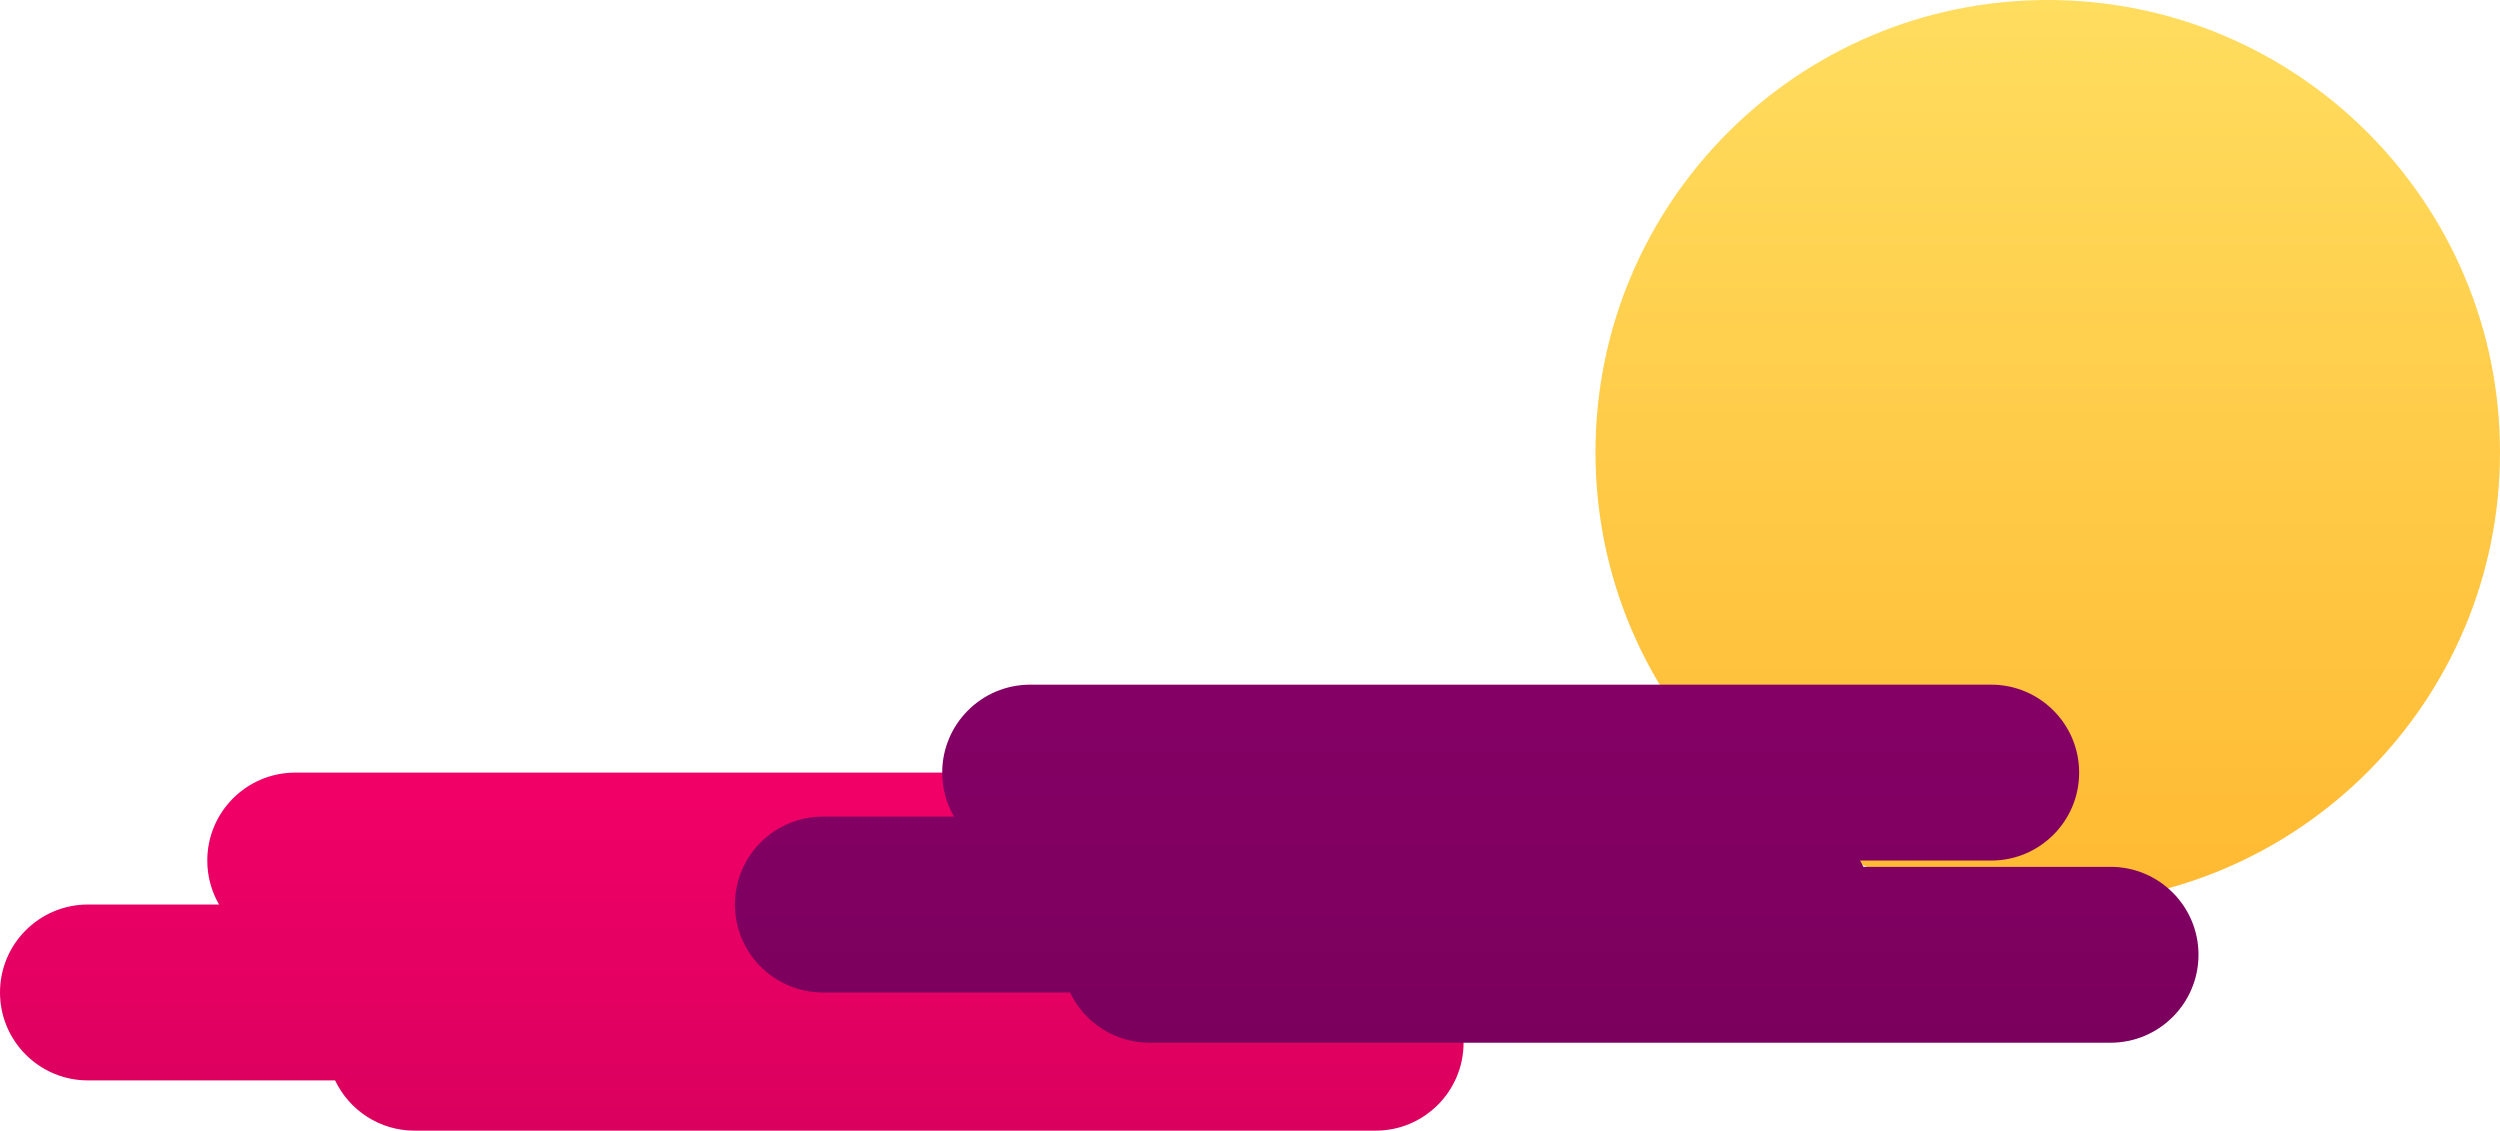
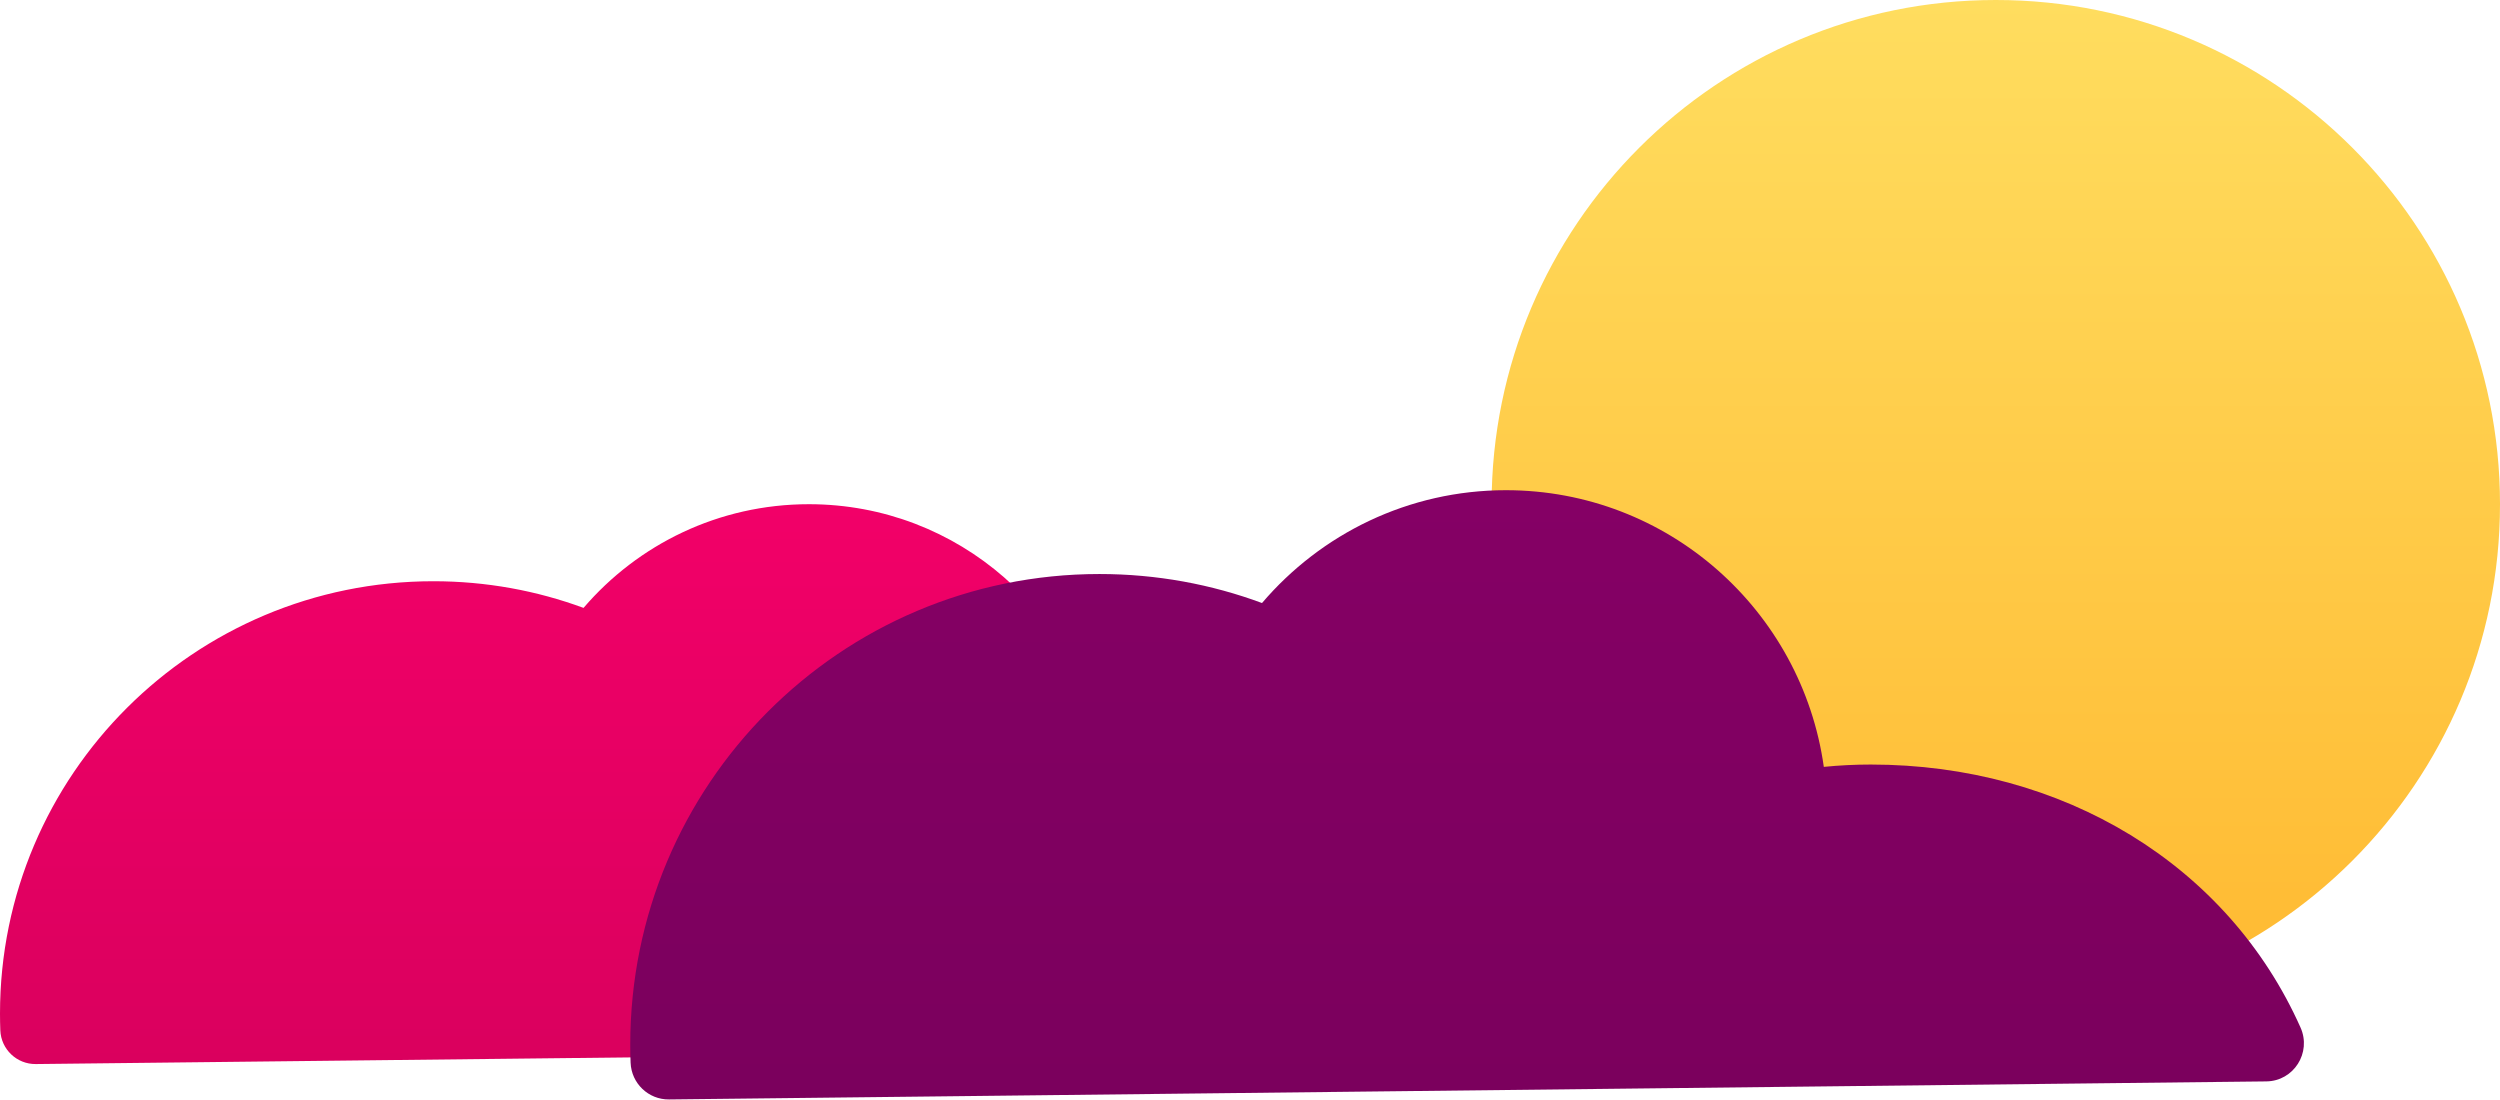
- <svg xmlns="http://www.w3.org/2000/svg" width="398px" height="180px" viewBox="0 0 398 180" version="1.1">
+ <svg xmlns="http://www.w3.org/2000/svg" width="357px" height="157px" viewBox="0 0 357 157" version="1.1">
  <defs>
    <linearGradient x1="50%" y1="0%" x2="50%" y2="100%" id="linearGradient-1">
      <stop stop-color="#FFDD5F" offset="0%" />
      <stop stop-color="#FFB931" offset="100%" />
    </linearGradient>
    <linearGradient x1="50%" y1="0%" x2="50%" y2="100%" id="linearGradient-2">
      <stop stop-color="#F20068" offset="0%" />
      <stop stop-color="#DA005E" offset="100%" />
    </linearGradient>
    <linearGradient x1="50%" y1="0%" x2="50%" y2="99.338%" id="linearGradient-3">
      <stop stop-color="#850065" offset="0%" />
      <stop stop-color="#7B005D" offset="100%" />
    </linearGradient>
  </defs>
  <g id="Page-1" stroke="none" stroke-width="1" fill="none" fill-rule="evenodd">
-     <g id="Group">
-       <circle id="Oval-4" fill="url(#linearGradient-1)" cx="326" cy="72" r="72" />
-       <g id="Group-7" transform="translate(175, 144.5) scale(-1, 1) translate(-175, -144.5) translate(0, 109)">
-         <path d="M170.347,43 C170.509,42.659 170.685,42.325 170.873,42 L150,42 C142.268,42 136,35.732 136,28 L136,28 L136,28 C136,20.268 142.268,14 150,14 L303,14 C310.732,14 317,20.268 317,28 L317,28 C317,30.55 316.318,32.941 315.127,35 L336,35 C343.732,35 350,41.268 350,49 C350,56.732 343.732,63 336,63 L296.653,63 C294.406,67.73 289.585,71 284,71 L131,71 C123.268,71 117,64.732 117,57 C117,49.268 123.268,43 131,43 L131,43 L170.347,43 Z" id="Combined-Shape" fill="url(#linearGradient-2)" />
-         <path d="M53.347,29 C53.509,28.659 53.685,28.325 53.873,28 L33,28 C25.268,28 19,21.732 19,14 L19,14 L19,14 C19,6.268 25.268,1.42034288e-15 33,0 L186,0 C193.732,-1.42034288e-15 200,6.268 200,14 L200,14 C200,16.55 199.318,18.941 198.127,21 L219,21 C226.732,21 233,27.268 233,35 C233,42.732 226.732,49 219,49 L179.653,49 C177.406,53.73 172.585,57 167,57 L14,57 C6.268,57 9.46895252e-16,50.732 0,43 C-9.46895252e-16,35.268 6.268,29 14,29 L14,29 L53.347,29 Z" id="Combined-Shape" fill="url(#linearGradient-3)" />
+     <g id="Group-20">
+       <circle id="Oval-4" fill="url(#linearGradient-1)" cx="285" cy="72" r="72" />
+       <g id="Group-16" transform="translate(0, 70)">
+         <g id="Page-1" transform="translate(0, 2)" fill="url(#linearGradient-2)">
+           <path d="M215.801,77.58 C219.417,77.539 221.789,73.811 220.313,70.517 C210.741,49.148 188.961,36 163.62,36 C161.531,36 159.467,36.104 157.432,36.306 C154.535,15.788 136.876,-5e-05 115.511,-5e-05 C102.627,-5e-05 91.095,5.748 83.329,14.807 C76.648,12.346 69.427,11 61.89,11 C27.709,11 0,38.646 0,72.75 C0,73.546 0.016,74.339 0.046,75.127 C0.151,77.839 2.395,79.978 5.115,79.947 L215.801,77.58 Z" id="Fill-1" />
+         </g>
+         <g id="Page-1" transform="translate(90, 0)" fill="url(#linearGradient-3)">
+           <path d="M233.633,84.424 C237.548,84.379 240.116,80.323 238.518,76.738 C228.155,53.484 204.575,39.176 177.141,39.176 C174.879,39.176 172.644,39.29 170.441,39.509 C167.305,17.181 148.186,0 125.056,0 C111.108,0 98.622,6.256 90.214,16.113 C82.982,13.435 75.164,11.97 67.004,11.97 C29.999,11.97 0,42.056 0,79.168 C0,80.035 0.017,80.897 0.05,81.755 C0.164,84.706 2.593,87.033 5.538,87 L233.633,84.424 Z" id="Fill-1" />
+         </g>
      </g>
    </g>
  </g>
</svg>
